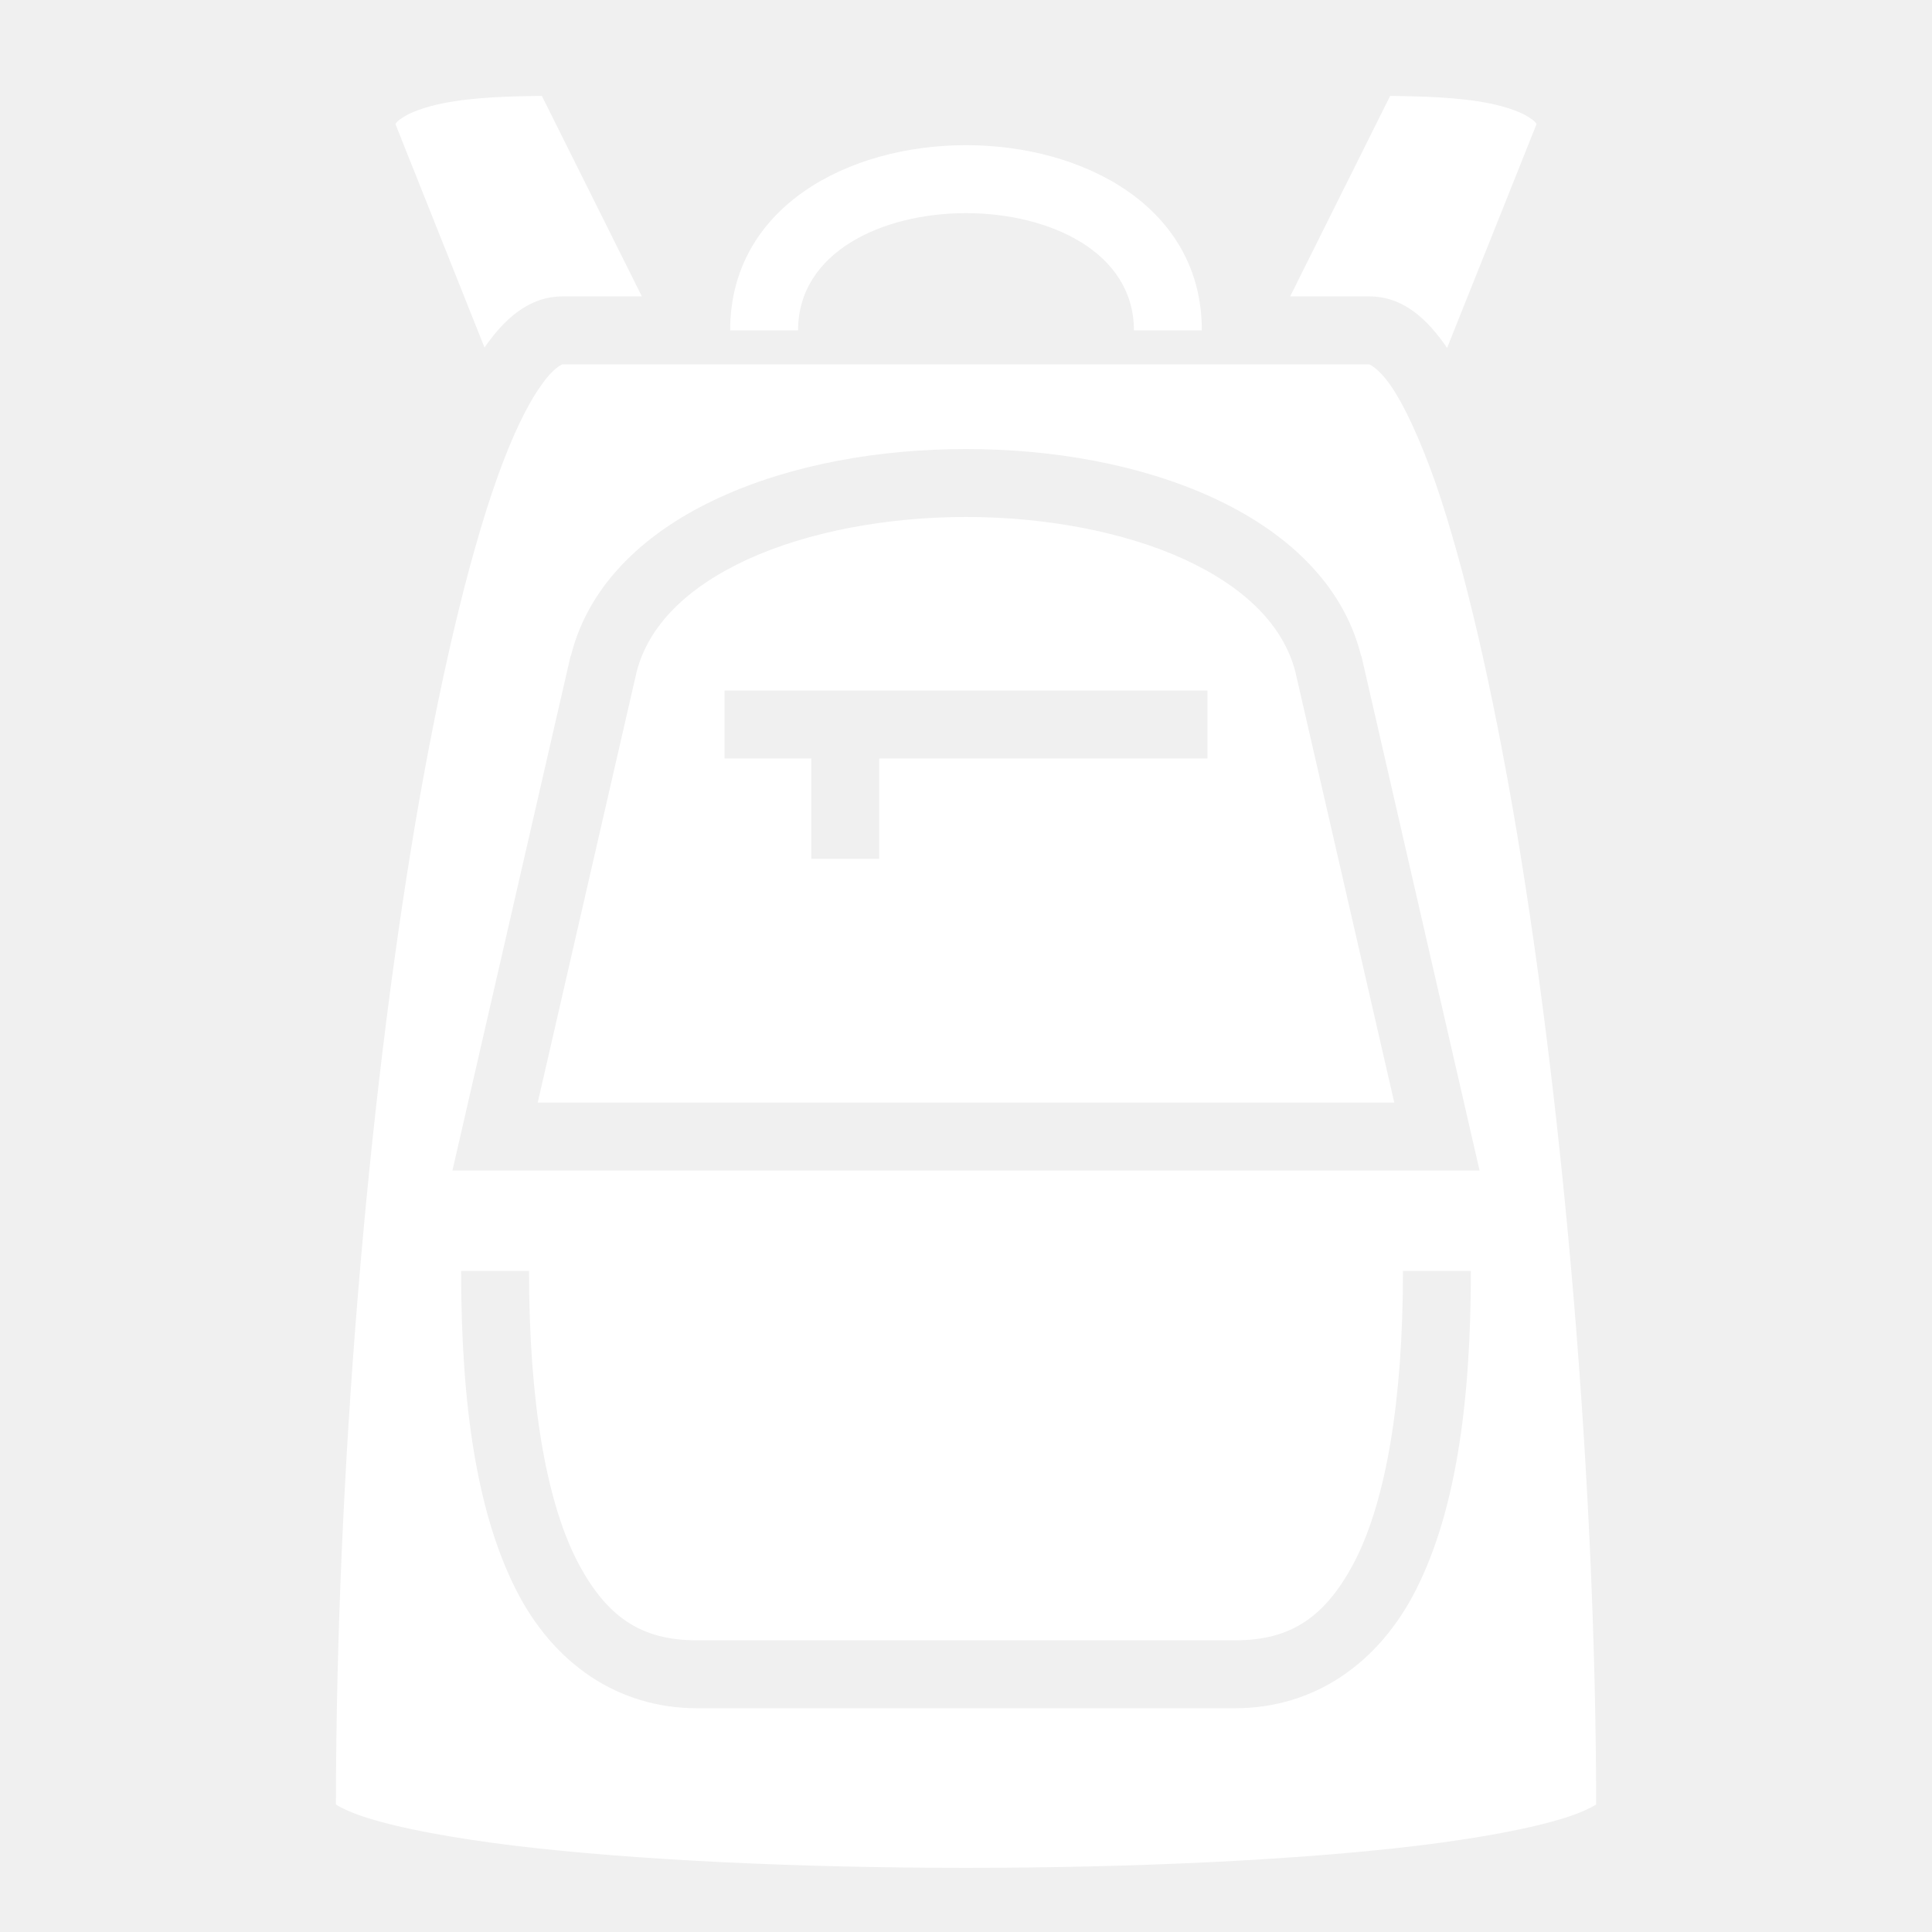
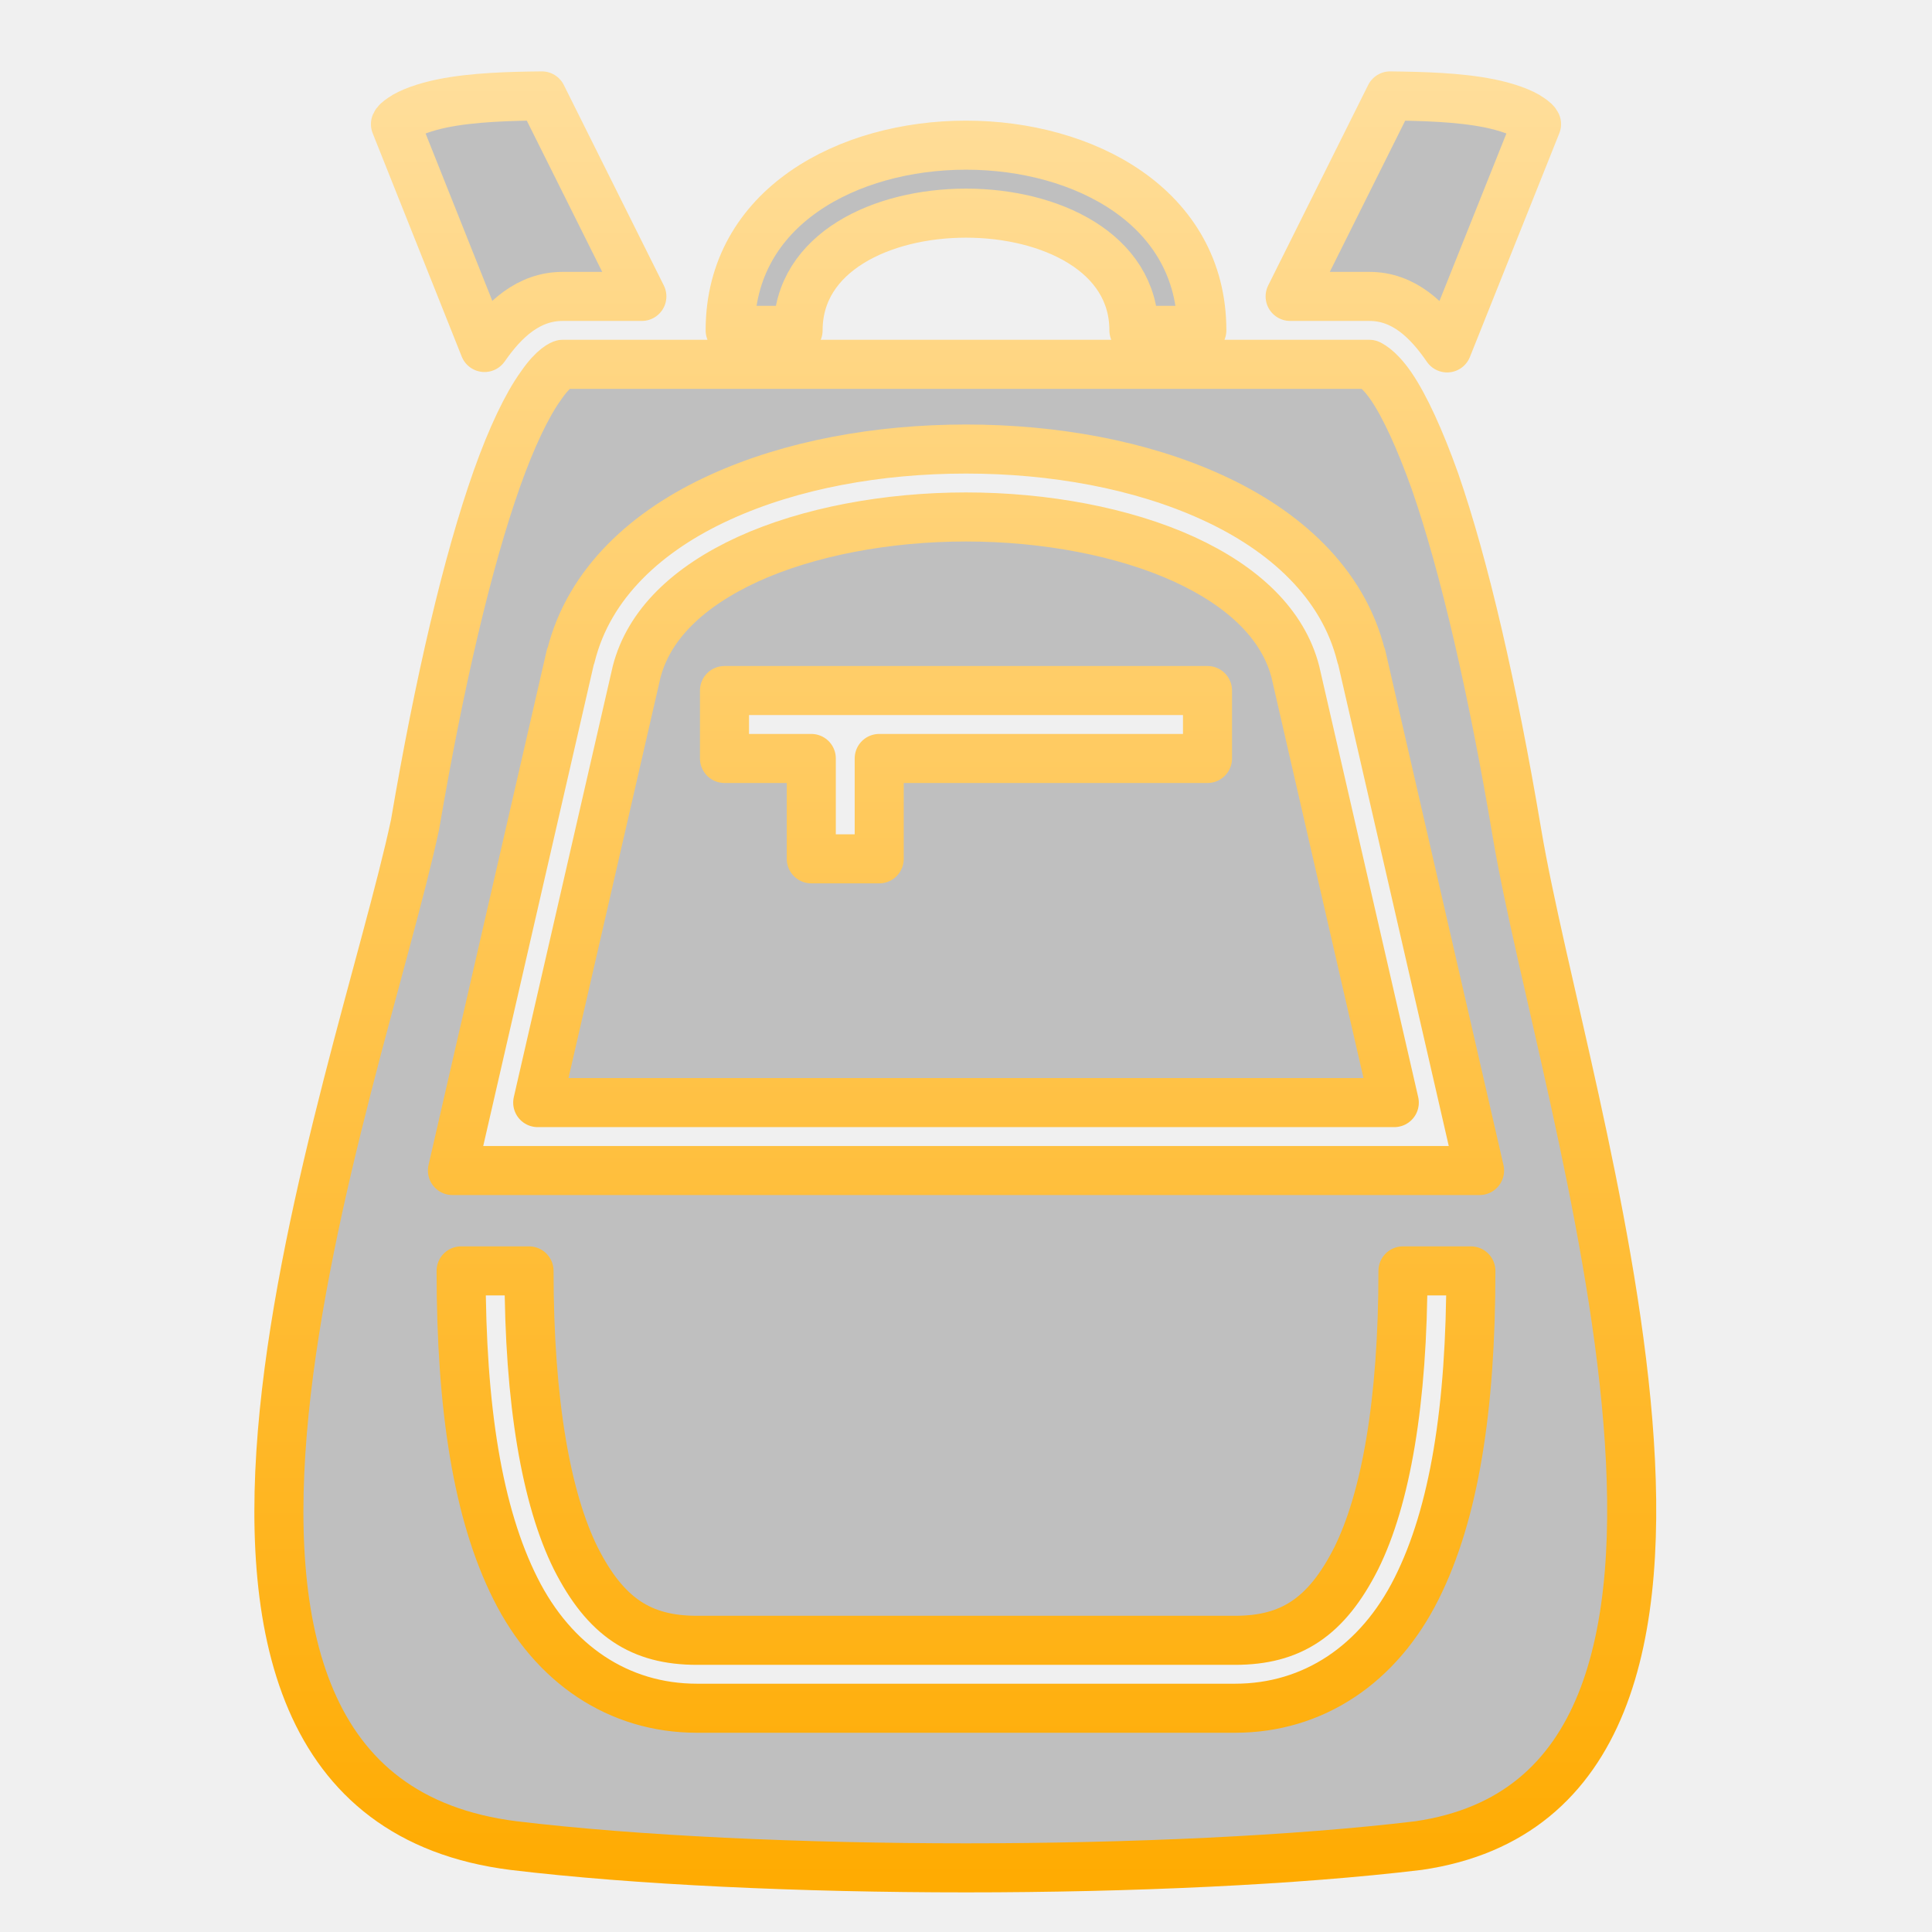
- <svg xmlns="http://www.w3.org/2000/svg" viewBox="0 0 512 512" style="height: 512px; width: 512px;">
-   <g class="" transform="translate(0,0)" style="">
-     <path d="M143.6 25.42c-8.4.08-18.2.34-26.2 1.95-4.9.98-8.9 2.5-10.8 3.86-1.2.8-1.6 1.22-1.8 1.67l23.6 59.19c0-.04.1-.09.1-.13 5.1-7.32 11.6-13.41 20.6-13.41h21l-26.5-53.13zm224.8 0l-26.5 53.13h21c9.1 0 15.5 6.22 20.6 13.65l23.7-59.3c-.2-.45-.6-.87-1.8-1.67-1.9-1.36-5.9-2.88-10.8-3.86-8-1.61-17.8-1.85-26.2-1.95zM256 38.47c-31.2 0-62.5 16.36-62.5 49.08h18c0-41.42 89-41.42 89 0h18c0-32.72-31.3-49.08-62.5-49.08zM149.1 96.55s-2.3.61-5.8 5.75c-3.6 5-7.7 13.5-11.6 24.5-7.8 22-15.3 54.1-21.7 91.7-12.59 74.7-20.87 171.7-20.98 259.7 1.34.9 4.46 2.4 8.78 3.7 8.7 2.7 22.1 5.2 38.3 7.2 32.4 3.9 76.2 5.9 119.9 5.9s87.5-2 119.9-5.9c16.2-2 29.6-4.5 38.3-7.2 4.3-1.3 7.4-2.8 8.8-3.7-.1-85.1-8.4-182-21-257.5-6.4-38-13.9-70.6-21.7-93.1-4-11.2-8-19.9-11.6-25.2-3.6-5.23-6-5.85-5.8-5.85H149.1zM256 119c23.1 0 46.2 4.1 65.2 12.8 19.1 8.7 34.7 22.6 39.5 42l.1.1 31.3 136.3H119.9l31.3-136.3.1-.1c4.8-19.4 20.4-33.3 39.5-42 19-8.7 42.1-12.8 65.2-12.8zm0 18c-20.9 0-41.8 3.9-57.8 11.2-15.9 7.3-26.3 17.4-29.5 29.9l-26.2 114.1h227l-26.2-114.1c-3.2-12.5-13.6-22.6-29.5-29.9-16-7.3-36.9-11.2-57.8-11.2zm-64 46h128v18h-87v26.6h-18V201h-23v-18zm-69.8 153.8h18c0 34.9 4.6 60.5 12.4 76.2 7.9 15.6 17.3 21.7 32.1 21.7h142.6c14.8 0 24.2-6.1 32.1-21.7 7.8-15.7 12.4-41.3 12.4-76.2h18c0 36.4-4.4 64.3-14.4 84.2-10 20-27.3 31.7-48.1 31.7H184.7c-20.8 0-38.1-11.7-48.1-31.7-10-19.9-14.4-47.8-14.4-84.2z" fill="#fff" fill-opacity="1" />
+ <svg xmlns="http://www.w3.org/2000/svg" xmlns:xlink="http://www.w3.org/1999/xlink" viewBox="0 0 512 512" style="height: 512px; width: 512px;" version="1.1" id="svg6">
+   <defs id="defs10">
+     <linearGradient id="linearGradient1461">
+       <stop style="stop-color:#ffab01;stop-opacity:1" offset="0" id="stop1457" />
+       <stop style="stop-color:#ffde9b;stop-opacity:1" offset="1" id="stop1459" />
+     </linearGradient>
+     <linearGradient xlink:href="#linearGradient1461" id="linearGradient1463" x1="256.833" y1="499.862" x2="256.833" y2="19.539" gradientUnits="userSpaceOnUse" />
+   </defs>
+   <g class="" transform="translate(0,0)" style="fill:#000000;fill-opacity:0.205;stroke:url(#linearGradient1463);stroke-width:20;stroke-miterlimit:4;stroke-dasharray:none;paint-order:markers fill stroke;stroke-linejoin:round;stroke-linecap:round" id="g4">
+     <path d="m 143.6,25.42 c -8.4,0.08 -18.2,0.34 -26.2,1.95 -4.9,0.98 -8.9,2.5 -10.8,3.86 -1.2,0.8 -1.6,1.22 -1.8,1.67 l 23.6,59.19 c 0,-0.04 0.1,-0.09 0.1,-0.13 5.1,-7.32 11.6,-13.41 20.6,-13.41 h 21 z m 224.8,0 -26.5,53.13 h 21 c 9.1,0 15.5,6.22 20.6,13.65 l 23.7,-59.3 c -0.2,-0.45 -0.6,-0.87 -1.8,-1.67 -1.9,-1.36 -5.9,-2.88 -10.8,-3.86 -8,-1.61 -17.8,-1.85 -26.2,-1.95 z M 256,38.47 c -31.2,0 -62.5,16.36 -62.5,49.08 h 18 c 0,-41.42 89,-41.42 89,0 h 18 C 318.5,54.83 287.2,38.47 256,38.47 Z M 149.1,96.55 c 0,0 -2.3,0.61 -5.8,5.75 -3.6,5 -7.7,13.5 -11.6,24.5 -7.8,22 -15.3,54.1 -21.7,91.7 -14.705,68.839 -86.509,256.472 26.1,270.6 32.4,3.9 76.2,5.9 119.9,5.9 43.7,0 87.5,-2 119.9,-5.9 100.962,-14.666 38.362,-195.396 26.1,-268.4 -6.4,-38 -13.9,-70.6 -21.7,-93.1 -4,-11.2 -8,-19.9 -11.6,-25.2 -3.6,-5.23 -6,-5.85 -5.8,-5.85 z M 256,119 c 23.1,0 46.2,4.1 65.2,12.8 19.1,8.7 34.7,22.6 39.5,42 l 0.1,0.1 31.3,136.3 H 119.9 l 31.3,-136.3 0.1,-0.1 c 4.8,-19.4 20.4,-33.3 39.5,-42 19,-8.7 42.1,-12.8 65.2,-12.8 z m 0,18 c -20.9,0 -41.8,3.9 -57.8,11.2 -15.9,7.3 -26.3,17.4 -29.5,29.9 l -26.2,114.1 h 227 L 343.3,178.1 C 340.1,165.6 329.7,155.5 313.8,148.2 297.8,140.9 276.9,137 256,137 Z m -64,46 h 128 v 18 h -87 v 26.6 H 215 V 201 h -23 z m -69.8,153.8 h 18 c 0,34.9 4.6,60.5 12.4,76.2 7.9,15.6 17.3,21.7 32.1,21.7 h 142.6 c 14.8,0 24.2,-6.1 32.1,-21.7 7.8,-15.7 12.4,-41.3 12.4,-76.2 h 18 c 0,36.4 -4.4,64.3 -14.4,84.2 -10,20 -27.3,31.7 -48.1,31.7 H 184.7 c -20.8,0 -38.1,-11.7 -48.1,-31.7 -10,-19.9 -14.4,-47.8 -14.4,-84.2 z" fill="#fff" fill-opacity="1" id="path2" style="fill:#000000;fill-opacity:0.205;stroke:url(#linearGradient1463);stroke-width:13;stroke-linecap:round;stroke-linejoin:round;stroke-miterlimit:4;stroke-dasharray:none;paint-order:markers fill stroke" />
  </g>
</svg>
